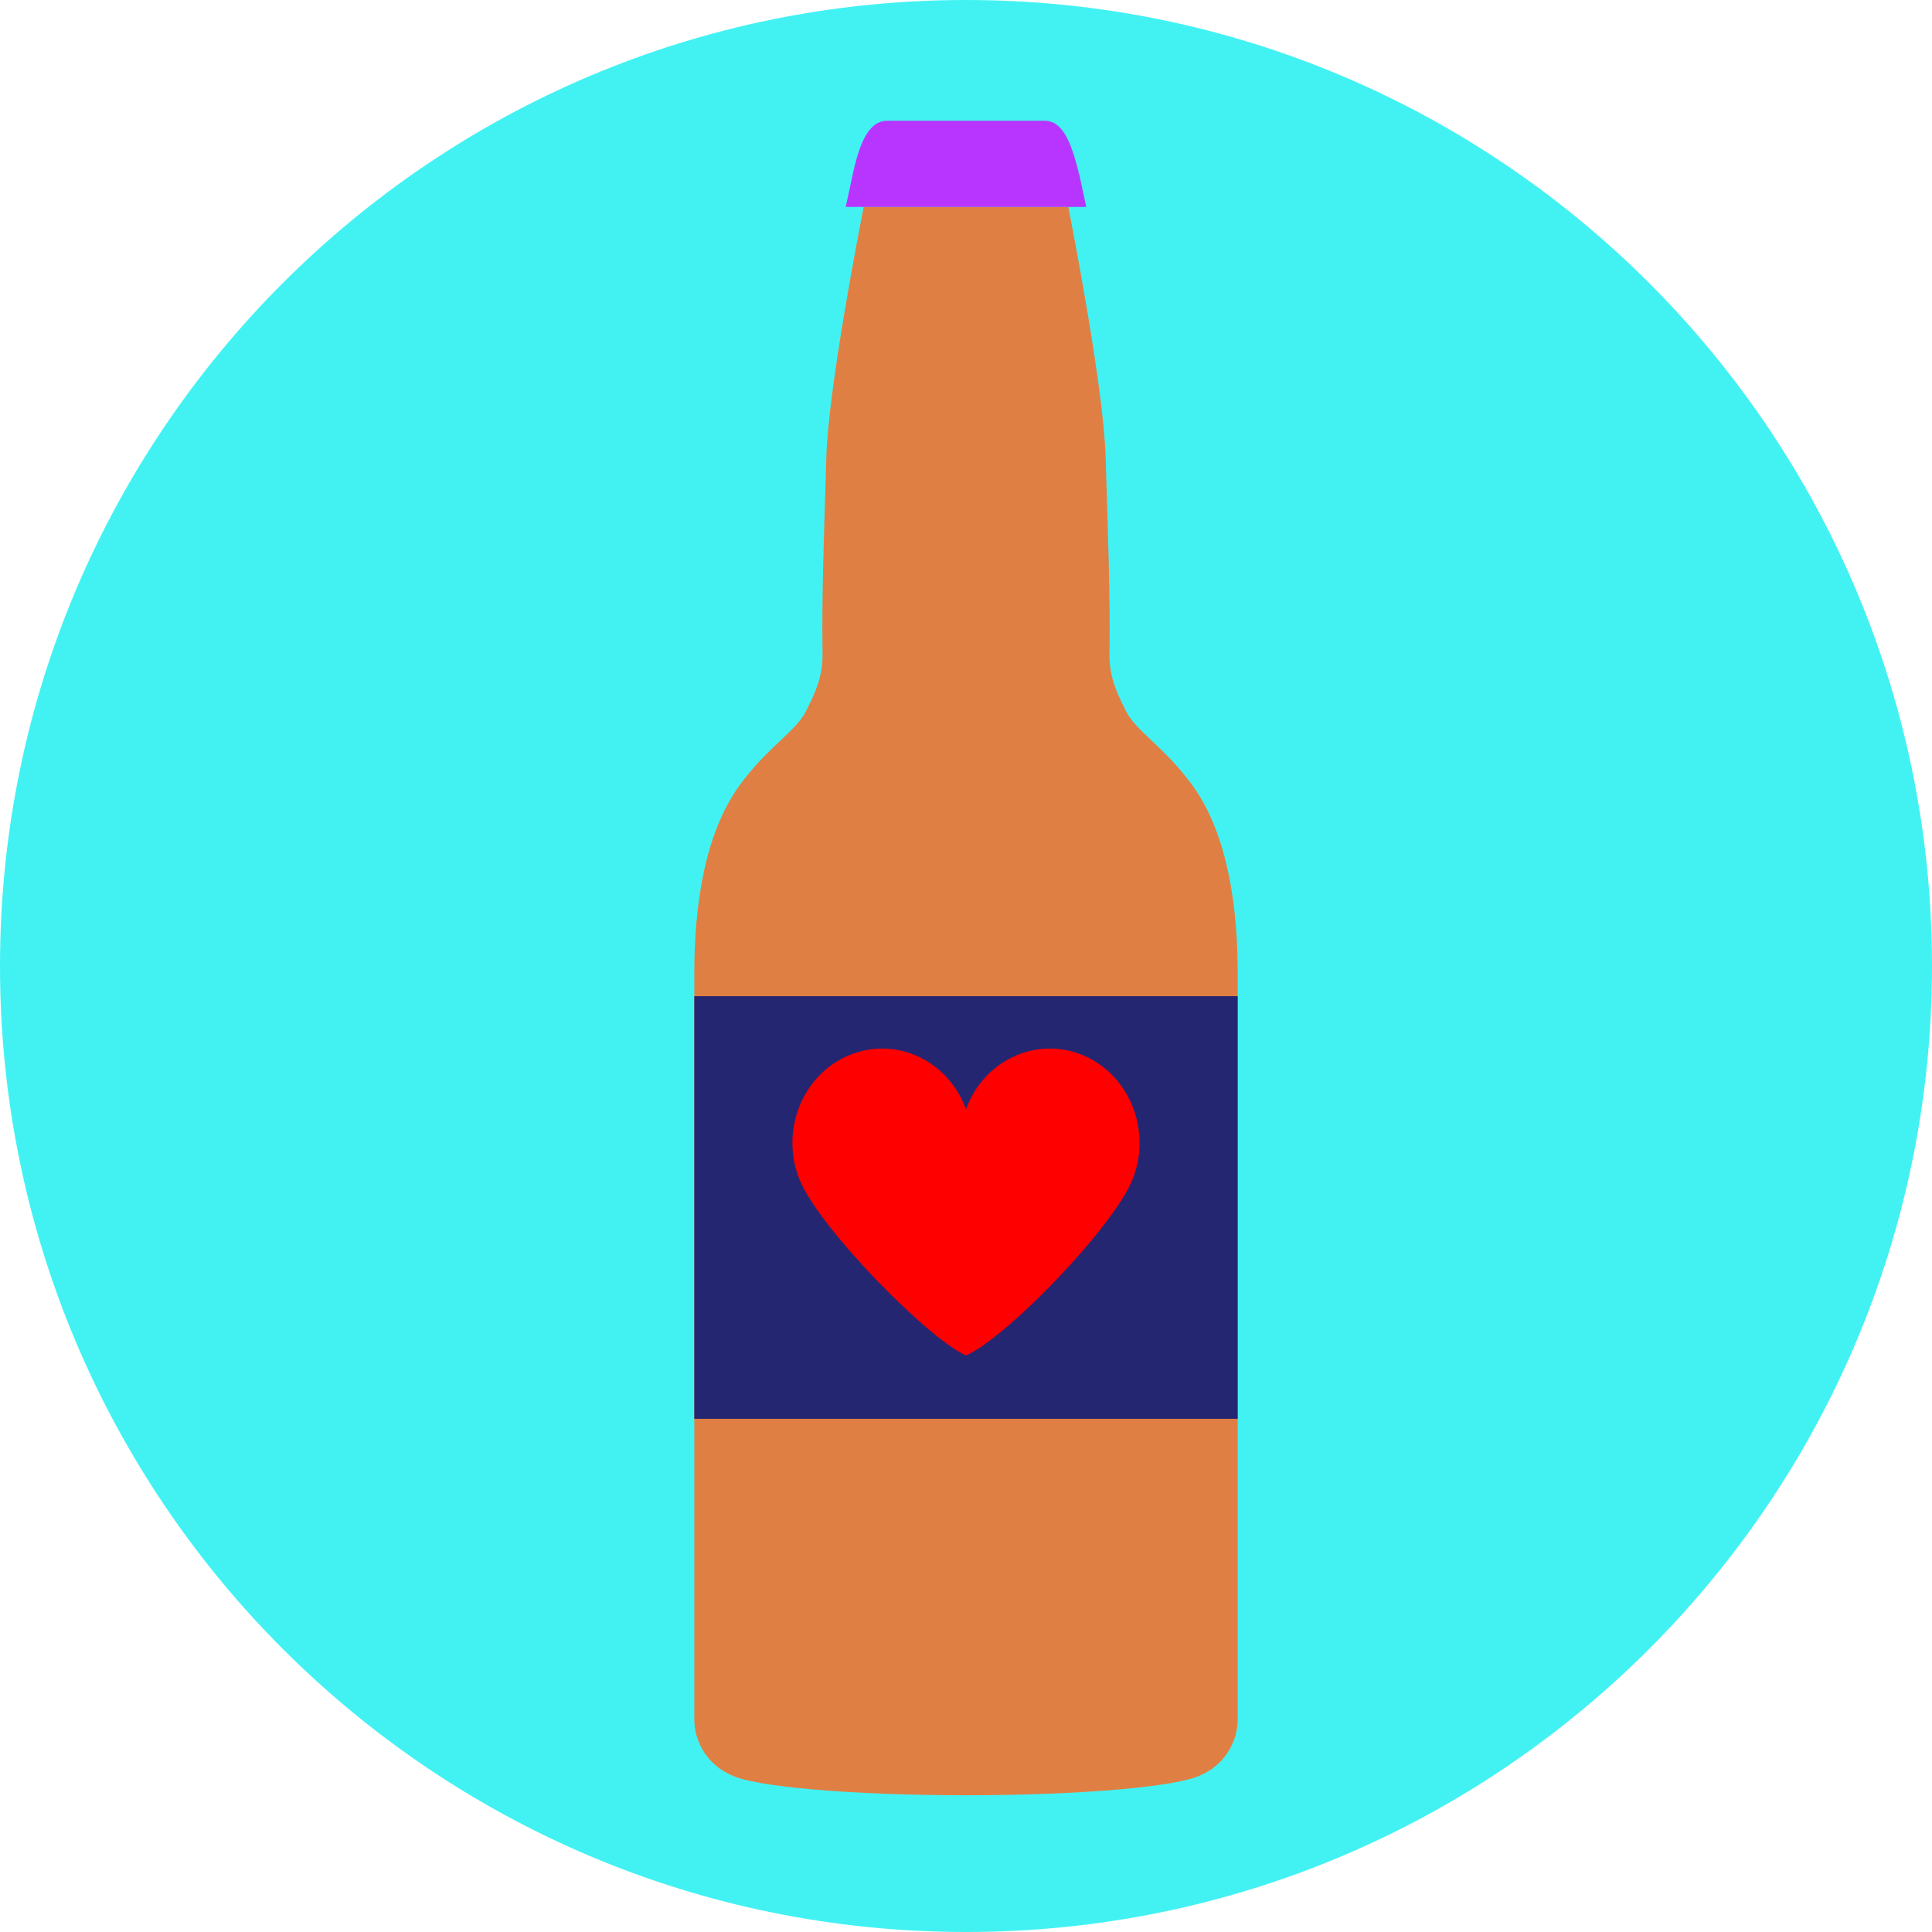
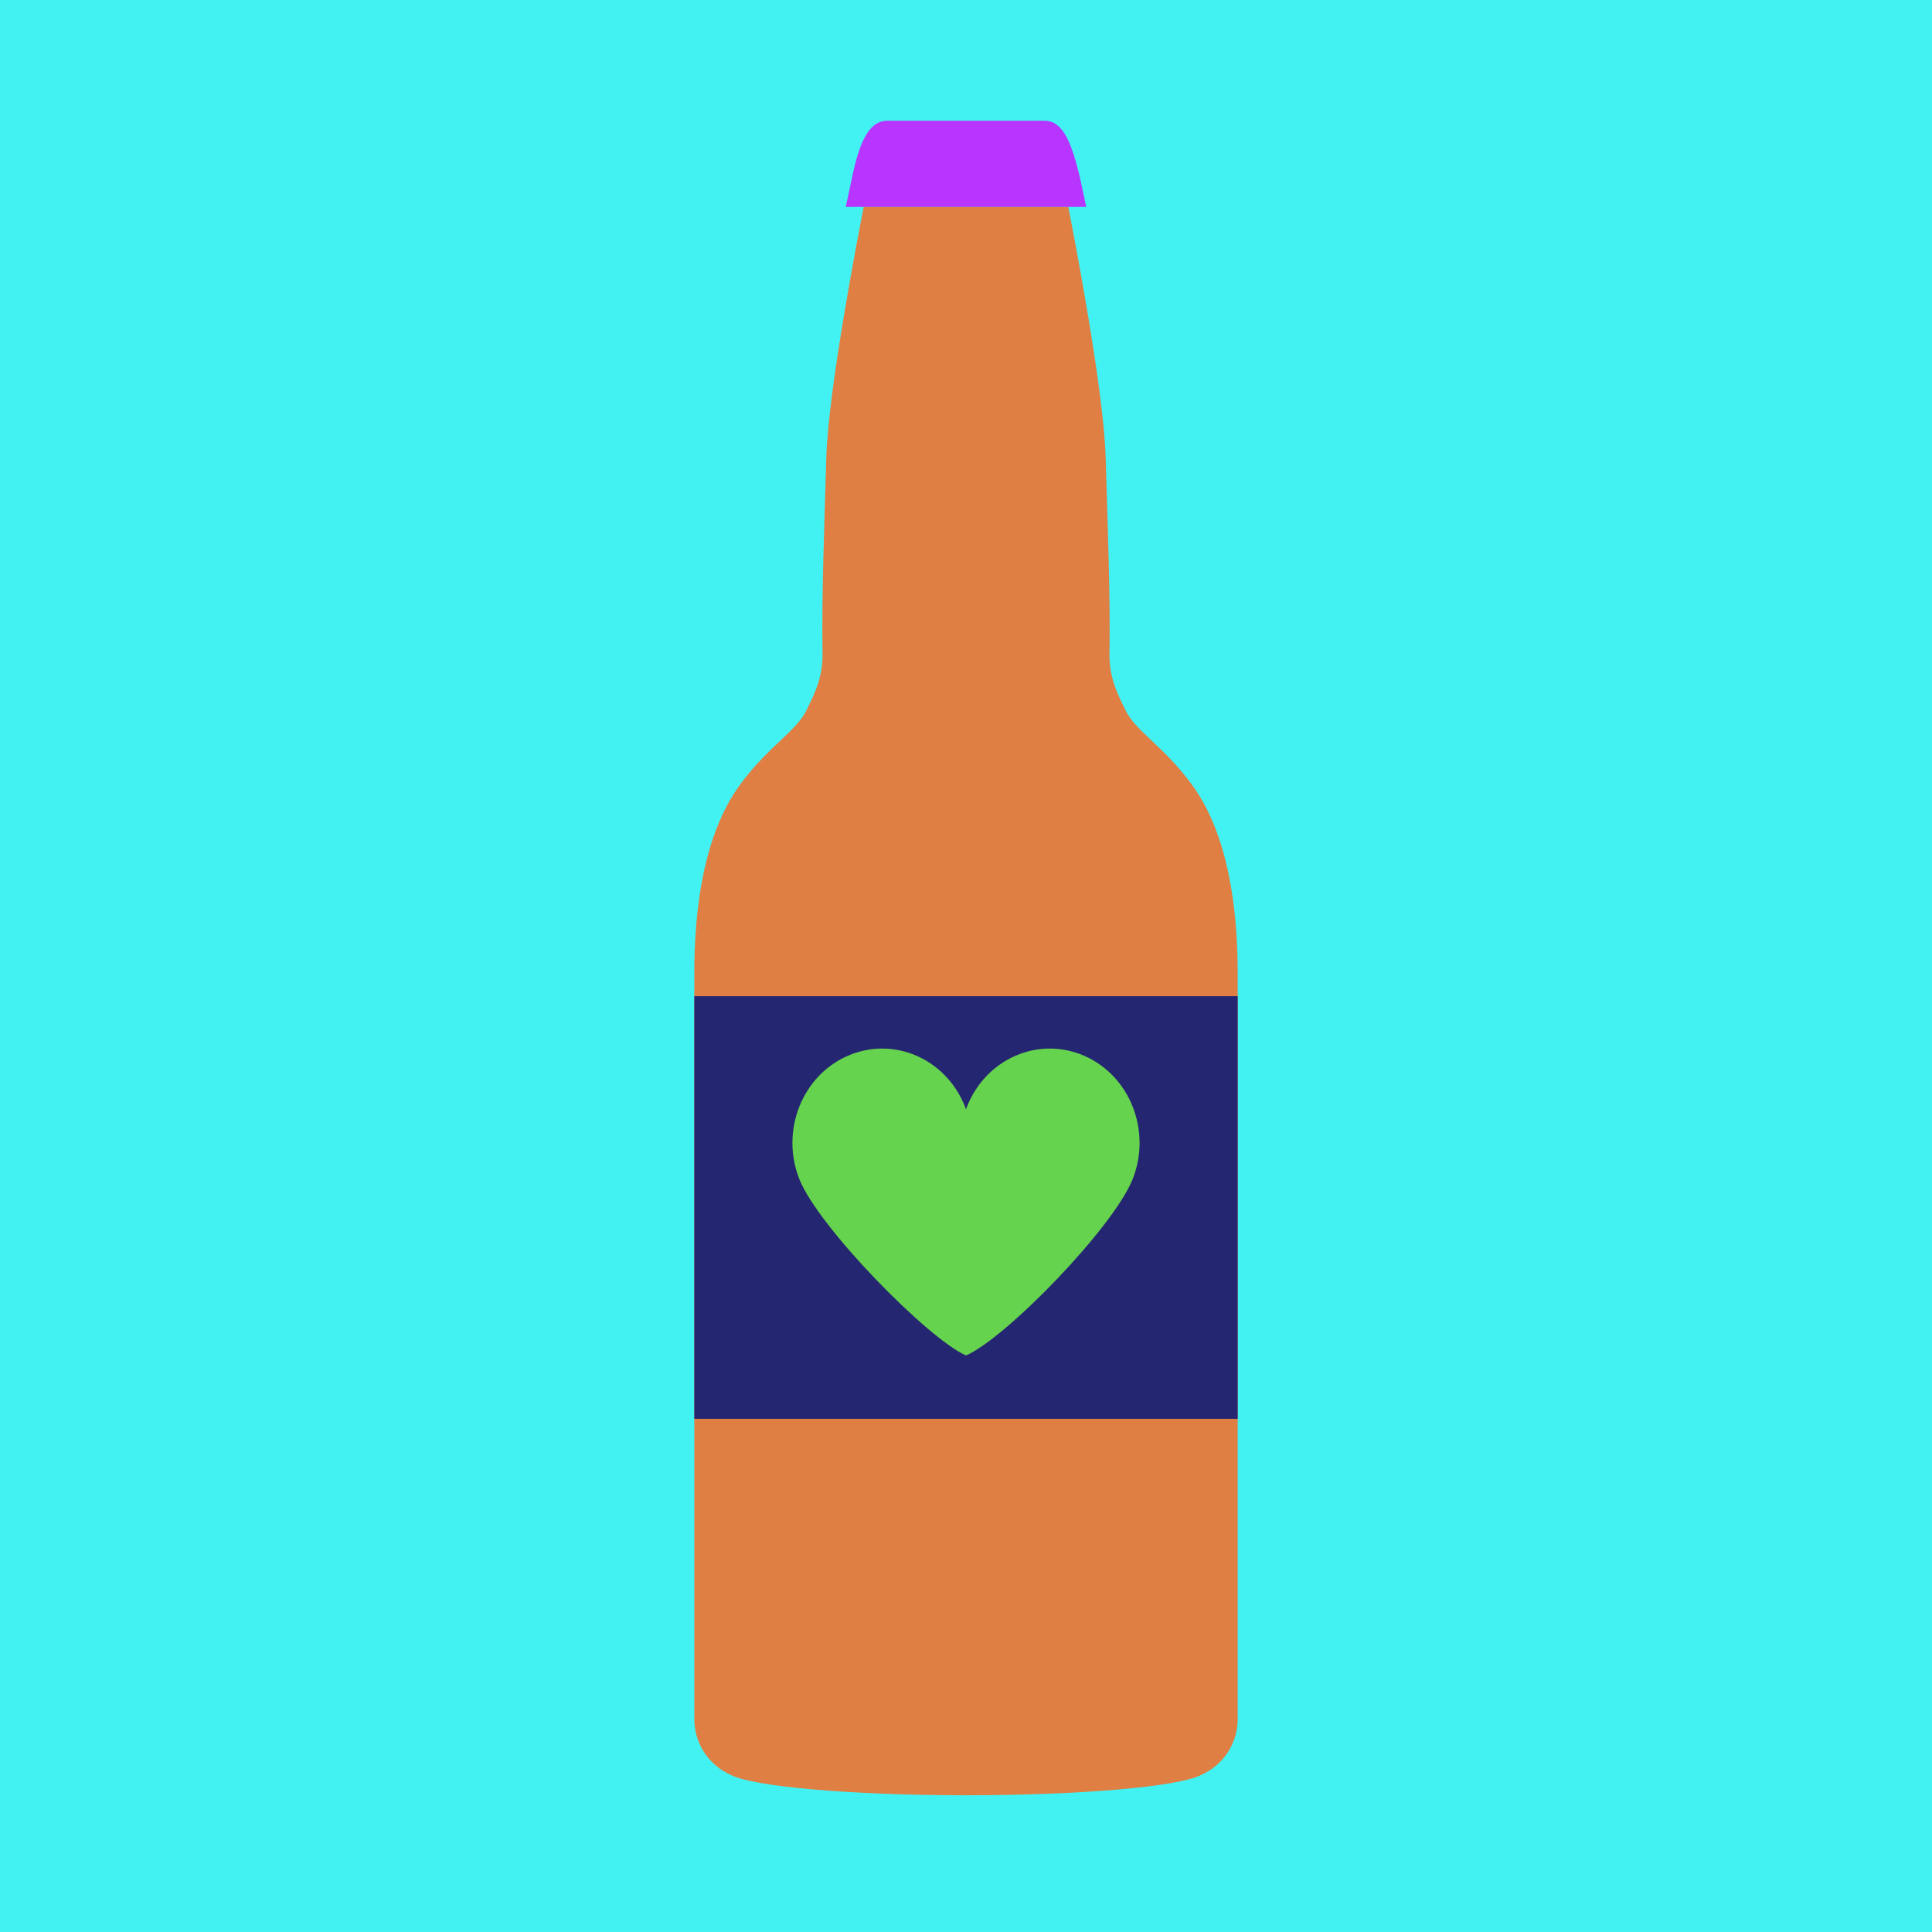
<svg xmlns="http://www.w3.org/2000/svg" width="64px" height="64px" viewBox="0 0 64 64" version="1.1">
  <defs />
  <g id="Elements" stroke="none" stroke-width="1" fill="none" fill-rule="evenodd">
-     <g id="UI-Kit" transform="translate(-152, -62)">
-       <g id="beerticon_bottle" transform="translate(152, 62)">
+     <g id="UI-Kit" transform="translate(-120, -62)">
+       <g id="beerticon_bottle" transform="translate(120, 62)">
        <g>
-           <path d="M32,64 C49.673,64 64,49.673 64,32 C64,14.327 49.673,0 32,0 C14.327,0 0,14.327 0,32 C0,49.673 14.327,64 32,64 Z" id="Oval-123" fill="#42F2F3" />
-           <g id="Imported-EPS-4" transform="translate(23, 4)">
-             <path d="M12.983,2.854 L12.389,2.854 C12.556,3.705 13.56,8.88 13.626,11.145 C13.699,13.618 13.782,15.724 13.753,17.621 C13.741,18.394 13.963,18.883 14.299,19.556 C14.636,20.229 15.561,20.733 16.486,21.995 C17.715,23.671 18,26.2 18,28.219 L18,52.948 C18,53.775 17.501,54.486 16.788,54.798 C16.052,55.182 12.845,55.47 9,55.47 C5.155,55.47 1.948,55.182 1.212,54.798 C0.499,54.486 0,53.775 0,52.948 L0,28.219 C0,26.2 0.285,23.671 1.514,21.995 C2.439,20.733 3.364,20.229 3.701,19.556 C4.037,18.883 4.259,18.394 4.247,17.621 C4.218,15.724 4.301,13.618 4.373,11.145 C4.44,8.88 5.443,3.705 5.611,2.854 L5.016,2.854" id="bottle" fill="#E07F44" />
-             <rect id="Rectangle-321" fill="#252671" x="0" y="29" width="18" height="14" />
-             <path d="M9.001,40.901 C7.747,40.356 4.105,36.647 3.477,35.054 C2.849,33.46 3.569,31.633 5.086,30.974 C6.602,30.313 8.341,31.07 8.969,32.664 C8.98,32.69 8.99,32.718 9,32.746 C9.01,32.718 9.02,32.69 9.031,32.664 C9.659,31.07 11.398,30.313 12.914,30.974 C14.431,31.633 15.151,33.46 14.523,35.054 C13.895,36.647 10.337,40.319 9.001,40.901 Z" id="heart" fill="#ff0000" />
-             <path d="M12.389,2.854 L12.983,2.854 L12.768,1.851 C12.523,0.848 12.249,0 11.609,0 L6.391,0 C5.751,0 5.451,0.81 5.232,1.851 L5.016,2.854 L5.611,2.854" id="cap" fill="#B835FF" />
+           <g>
+             <rect id="Rectangle-325" fill="#42F2F3" x="0" y="0" width="64" height="64" />
+             <g id="Imported-EPS-4" transform="translate(23, 4)">
+               <path d="M12.983,2.854 L12.389,2.854 C12.556,3.705 13.56,8.88 13.626,11.145 C13.699,13.618 13.782,15.724 13.753,17.621 C13.741,18.394 13.963,18.883 14.299,19.556 C14.636,20.229 15.561,20.733 16.486,21.995 C17.715,23.671 18,26.2 18,28.219 L18,52.948 C18,53.775 17.501,54.486 16.788,54.798 C16.052,55.182 12.845,55.47 9,55.47 C5.155,55.47 1.948,55.182 1.212,54.798 C0.499,54.486 0,53.775 0,52.948 L0,28.219 C0,26.2 0.285,23.671 1.514,21.995 C2.439,20.733 3.364,20.229 3.701,19.556 C4.037,18.883 4.259,18.394 4.247,17.621 C4.218,15.724 4.301,13.618 4.373,11.145 C4.44,8.88 5.443,3.705 5.611,2.854 L5.016,2.854" id="bottle" fill="#E07F44" />
+               <rect id="Rectangle-321" fill="#252671" x="0" y="29" width="18" height="14" />
+               <path d="M9.001,40.901 C7.747,40.356 4.105,36.647 3.477,35.054 C2.849,33.46 3.569,31.633 5.086,30.974 C6.602,30.313 8.341,31.07 8.969,32.664 C8.98,32.69 8.99,32.718 9,32.746 C9.01,32.718 9.02,32.69 9.031,32.664 C9.659,31.07 11.398,30.313 12.914,30.974 C14.431,31.633 15.151,33.46 14.523,35.054 C13.895,36.647 10.337,40.319 9.001,40.901 Z" id="heart" fill="#66D34E" />
+               <path d="M12.389,2.854 L12.983,2.854 L12.768,1.851 C12.523,0.848 12.249,0 11.609,0 L6.391,0 C5.751,0 5.451,0.81 5.232,1.851 L5.016,2.854 L5.611,2.854" id="cap" fill="#B835FF" />
+             </g>
          </g>
        </g>
      </g>
    </g>
  </g>
</svg>
